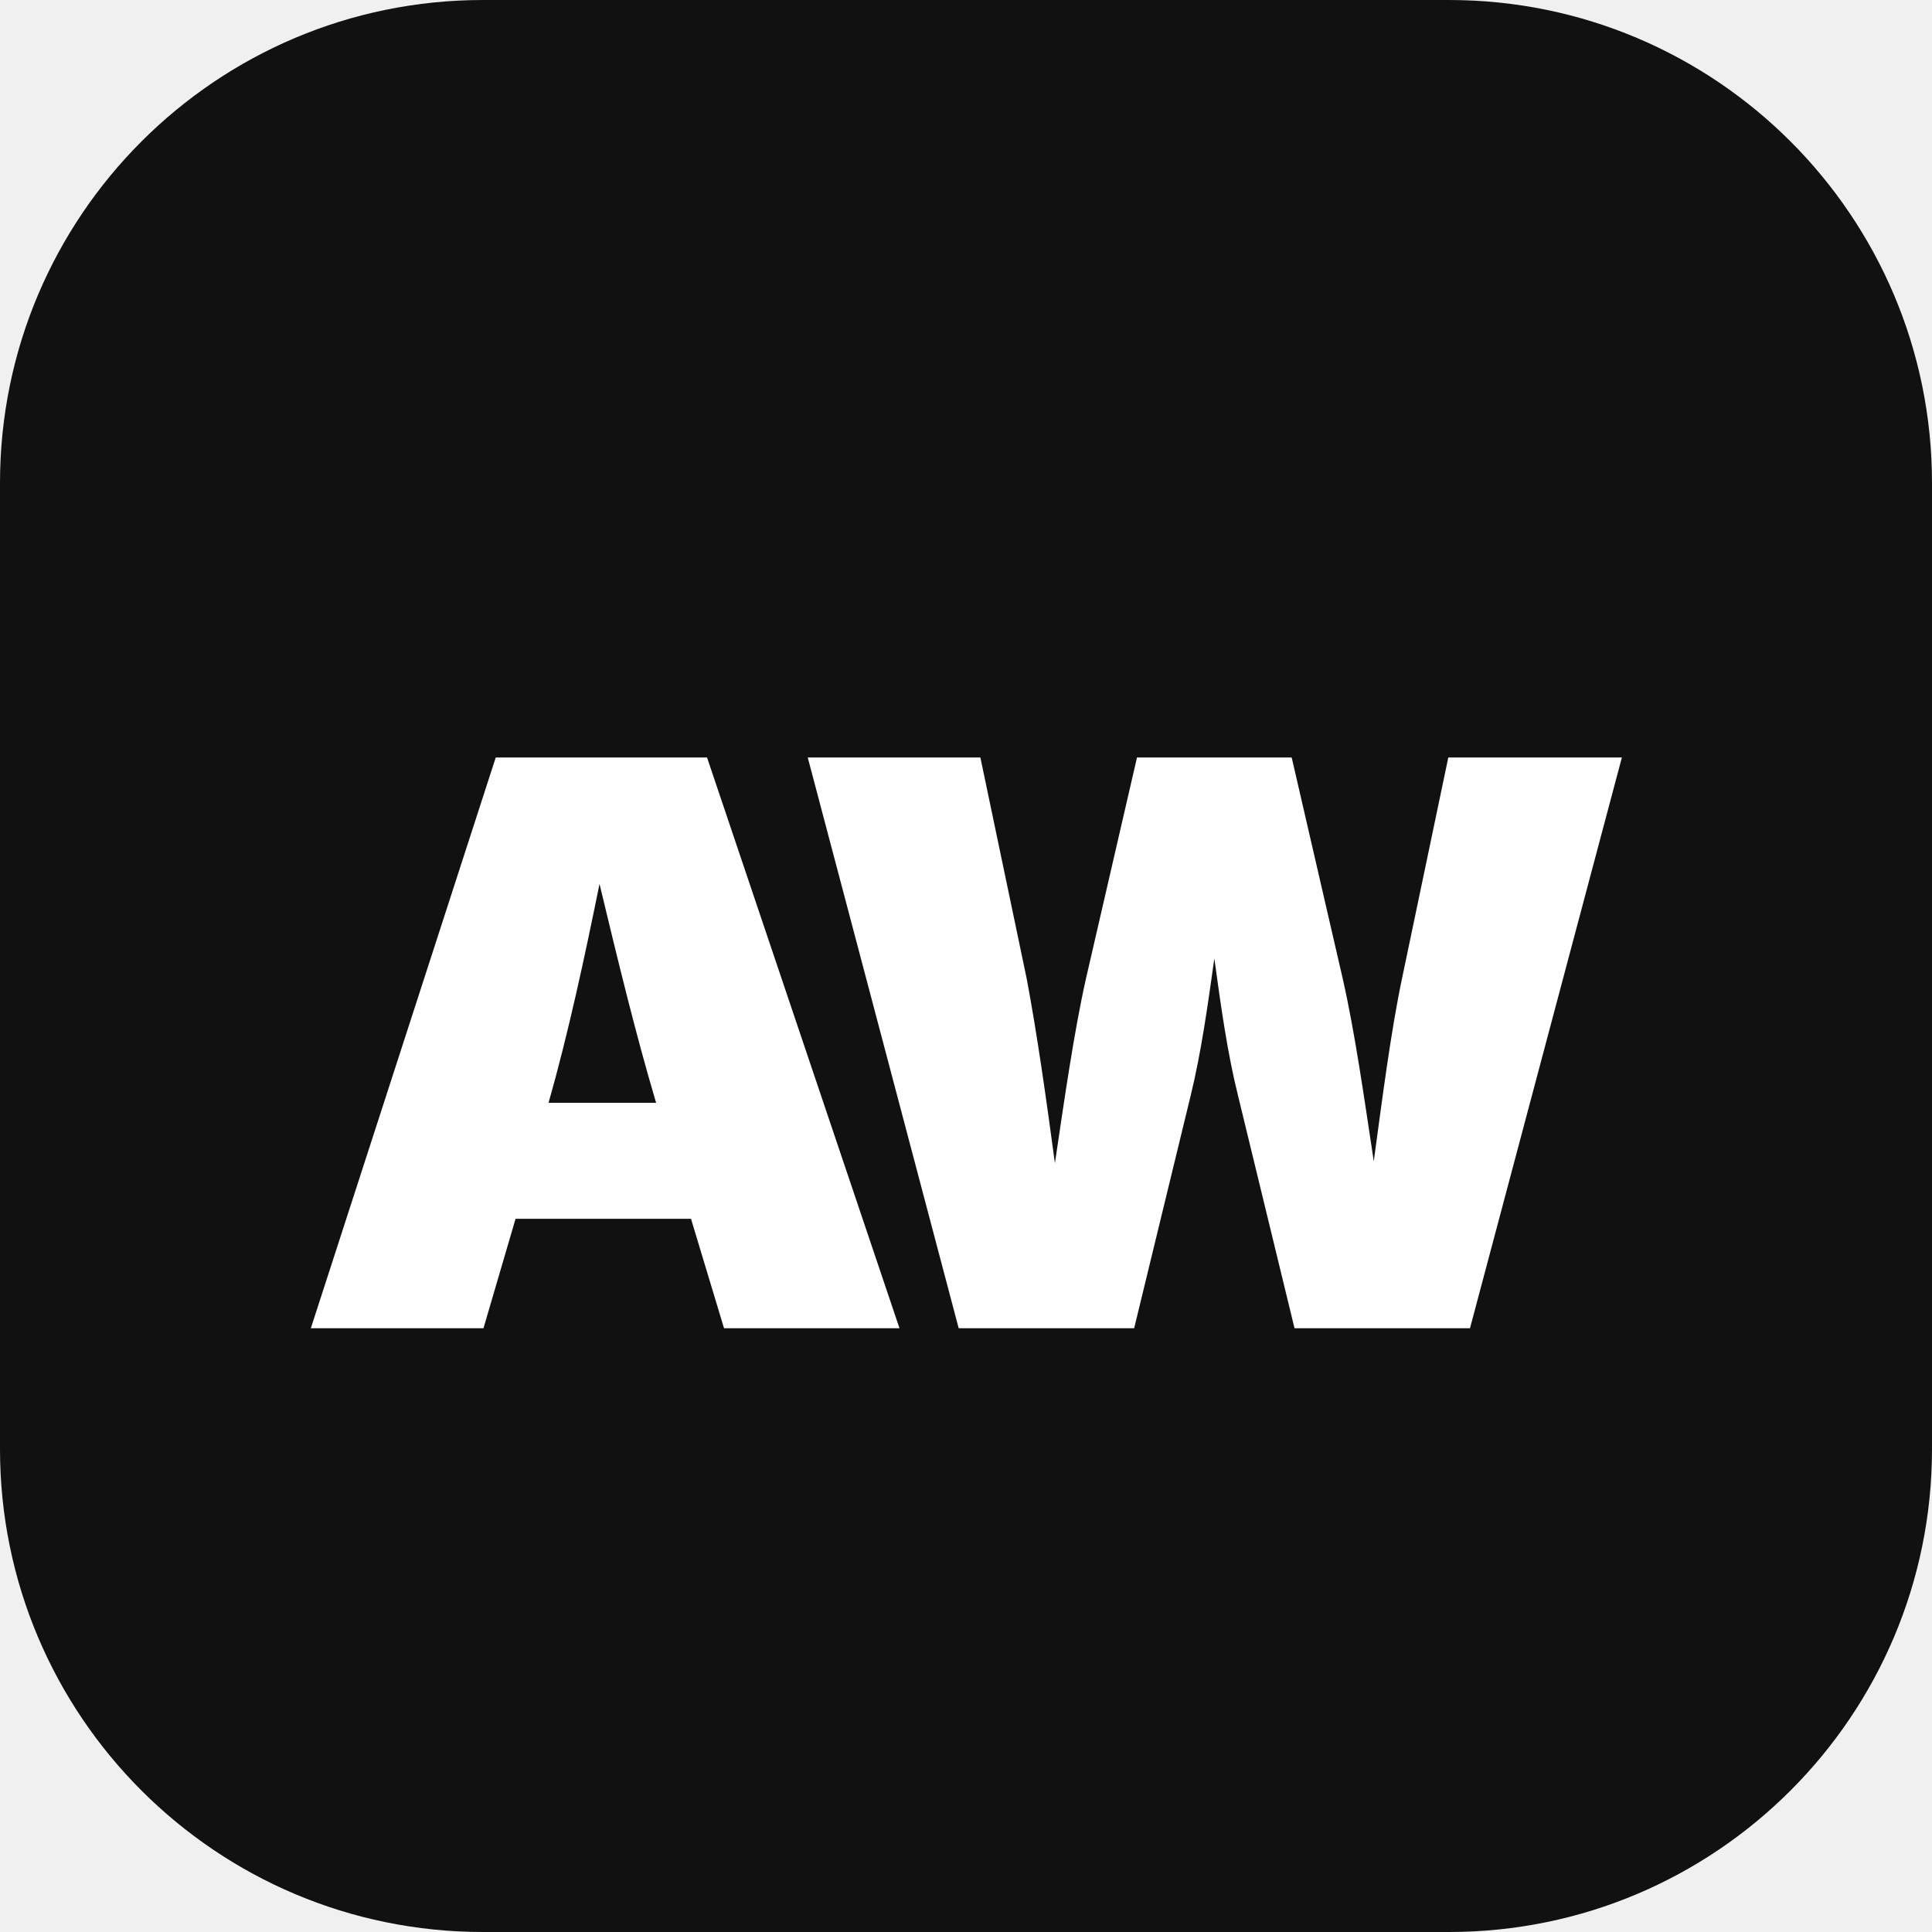
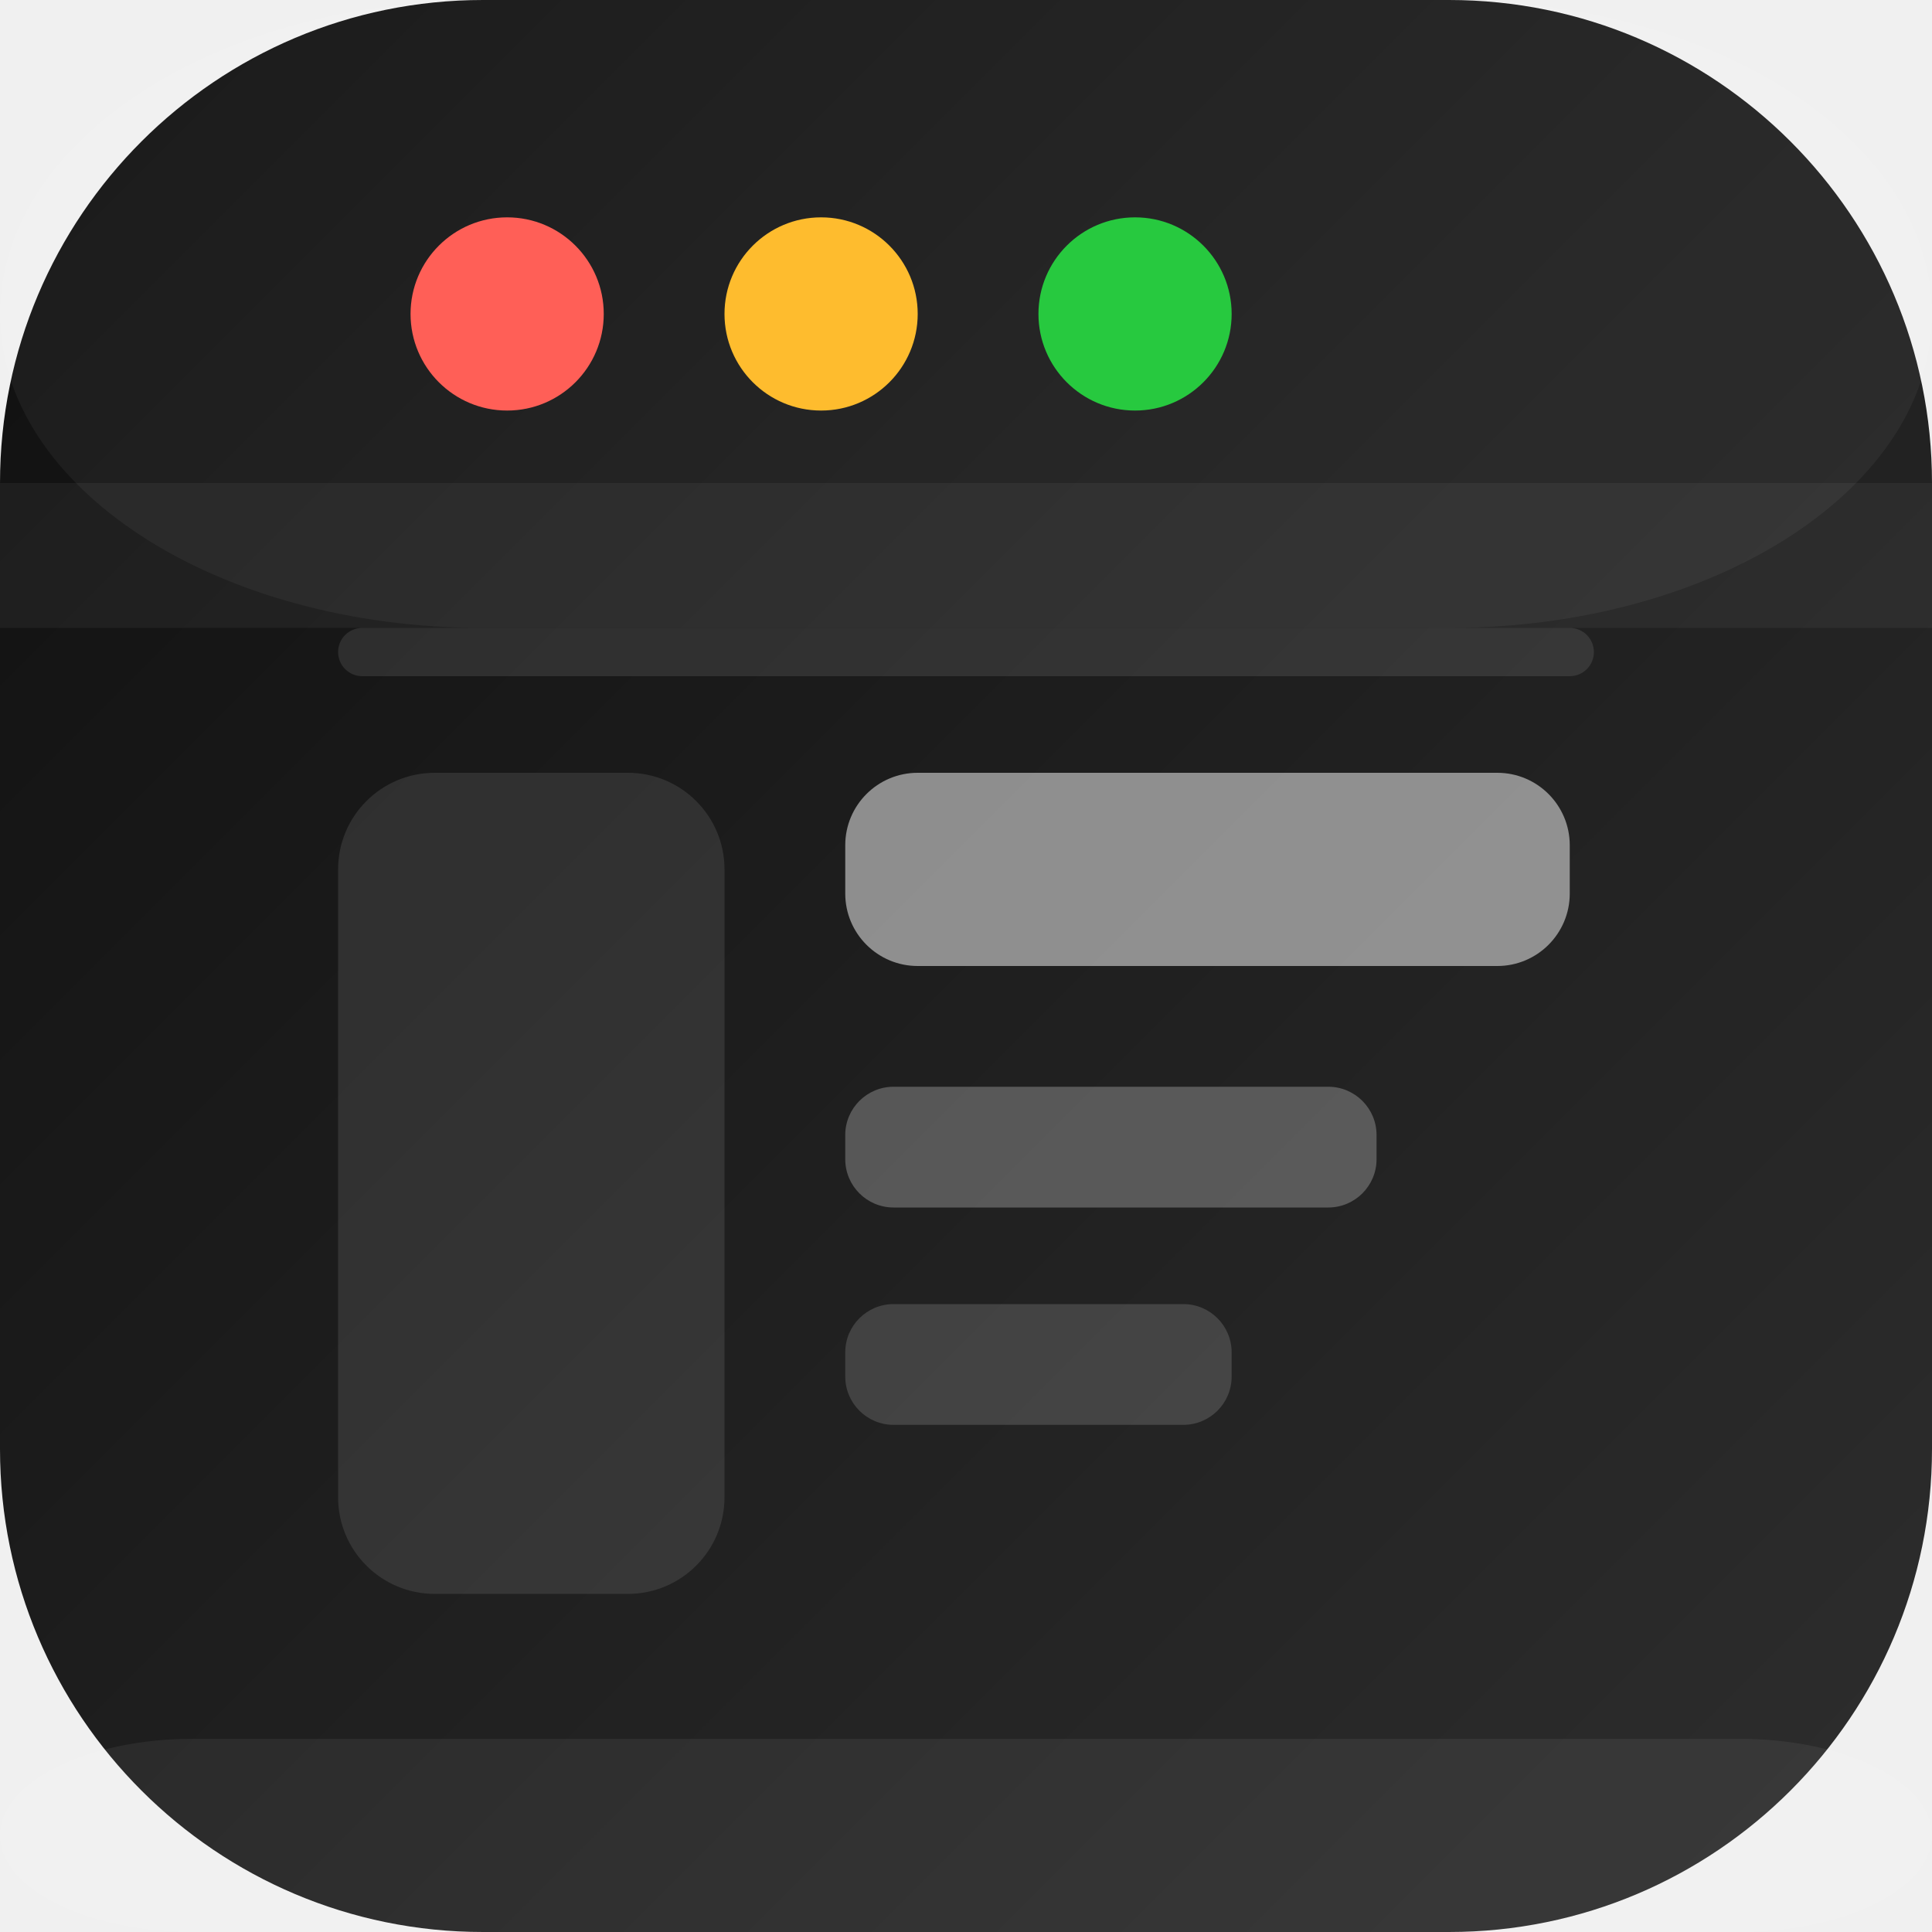
- <svg xmlns="http://www.w3.org/2000/svg" width="32" height="32" viewBox="0 0 32 32" fill="none">
-   <rect width="32" height="32" rx="8" fill="#111111" />
-   <text x="16" y="22" text-anchor="middle" font-family="system-ui,-apple-system,sans-serif" font-size="13" font-weight="900" fill="#FFFFFF" letter-spacing="-1">AW</text>
+ <svg xmlns="http://www.w3.org/2000/svg" width="32" height="32" viewBox="0 0 40 40" fill="none">
+   <defs>
+     <linearGradient id="g" x1="0" y1="0" x2="40" y2="40" gradientUnits="userSpaceOnUse">
+       <stop offset="0%" stop-color="#0f0f0f" />
+       <stop offset="100%" stop-color="#2e2e2e" />
+     </linearGradient>
+     <linearGradient id="a" x1="0" y1="0" x2="16" y2="0" gradientUnits="userSpaceOnUse">
+       <stop offset="0%" stop-color="#ffffff" stop-opacity="0.9" />
+       <stop offset="100%" stop-color="#ffffff" stop-opacity="0.5" />
+     </linearGradient>
+   </defs>
+   <rect width="40" height="40" rx="10" fill="url(#g)" />
+   <rect x="0" y="0" width="40" height="13" rx="10" fill="rgba(255,255,255,0.05)" />
+   <rect x="0" y="10" width="40" height="3" fill="rgba(255,255,255,0.05)" />
+   <circle cx="10.5" cy="6.5" r="2" fill="#FF5F57" />
+   <circle cx="17" cy="6.5" r="2" fill="#FEBC2E" />
+   <circle cx="23.5" cy="6.5" r="2" fill="#27C93F" />
+   <rect x="7" y="13" width="26" height="1" rx="0.5" fill="rgba(255,255,255,0.1)" />
+   <rect x="7" y="16" width="8" height="17" rx="2" fill="rgba(255,255,255,0.1)" />
+   <rect x="17.5" y="16" width="15" height="4" rx="1.5" fill="url(#a)" />
+   <rect x="17.5" y="22.5" width="11" height="2.5" rx="1" fill="rgba(255,255,255,0.25)" />
+   <rect x="17.5" y="27" width="8" height="2.5" rx="1" fill="rgba(255,255,255,0.15)" />
+   <rect x="0" y="36" width="40" height="4" rx="4" fill="rgba(255,255,255,0.06)" />
</svg>
